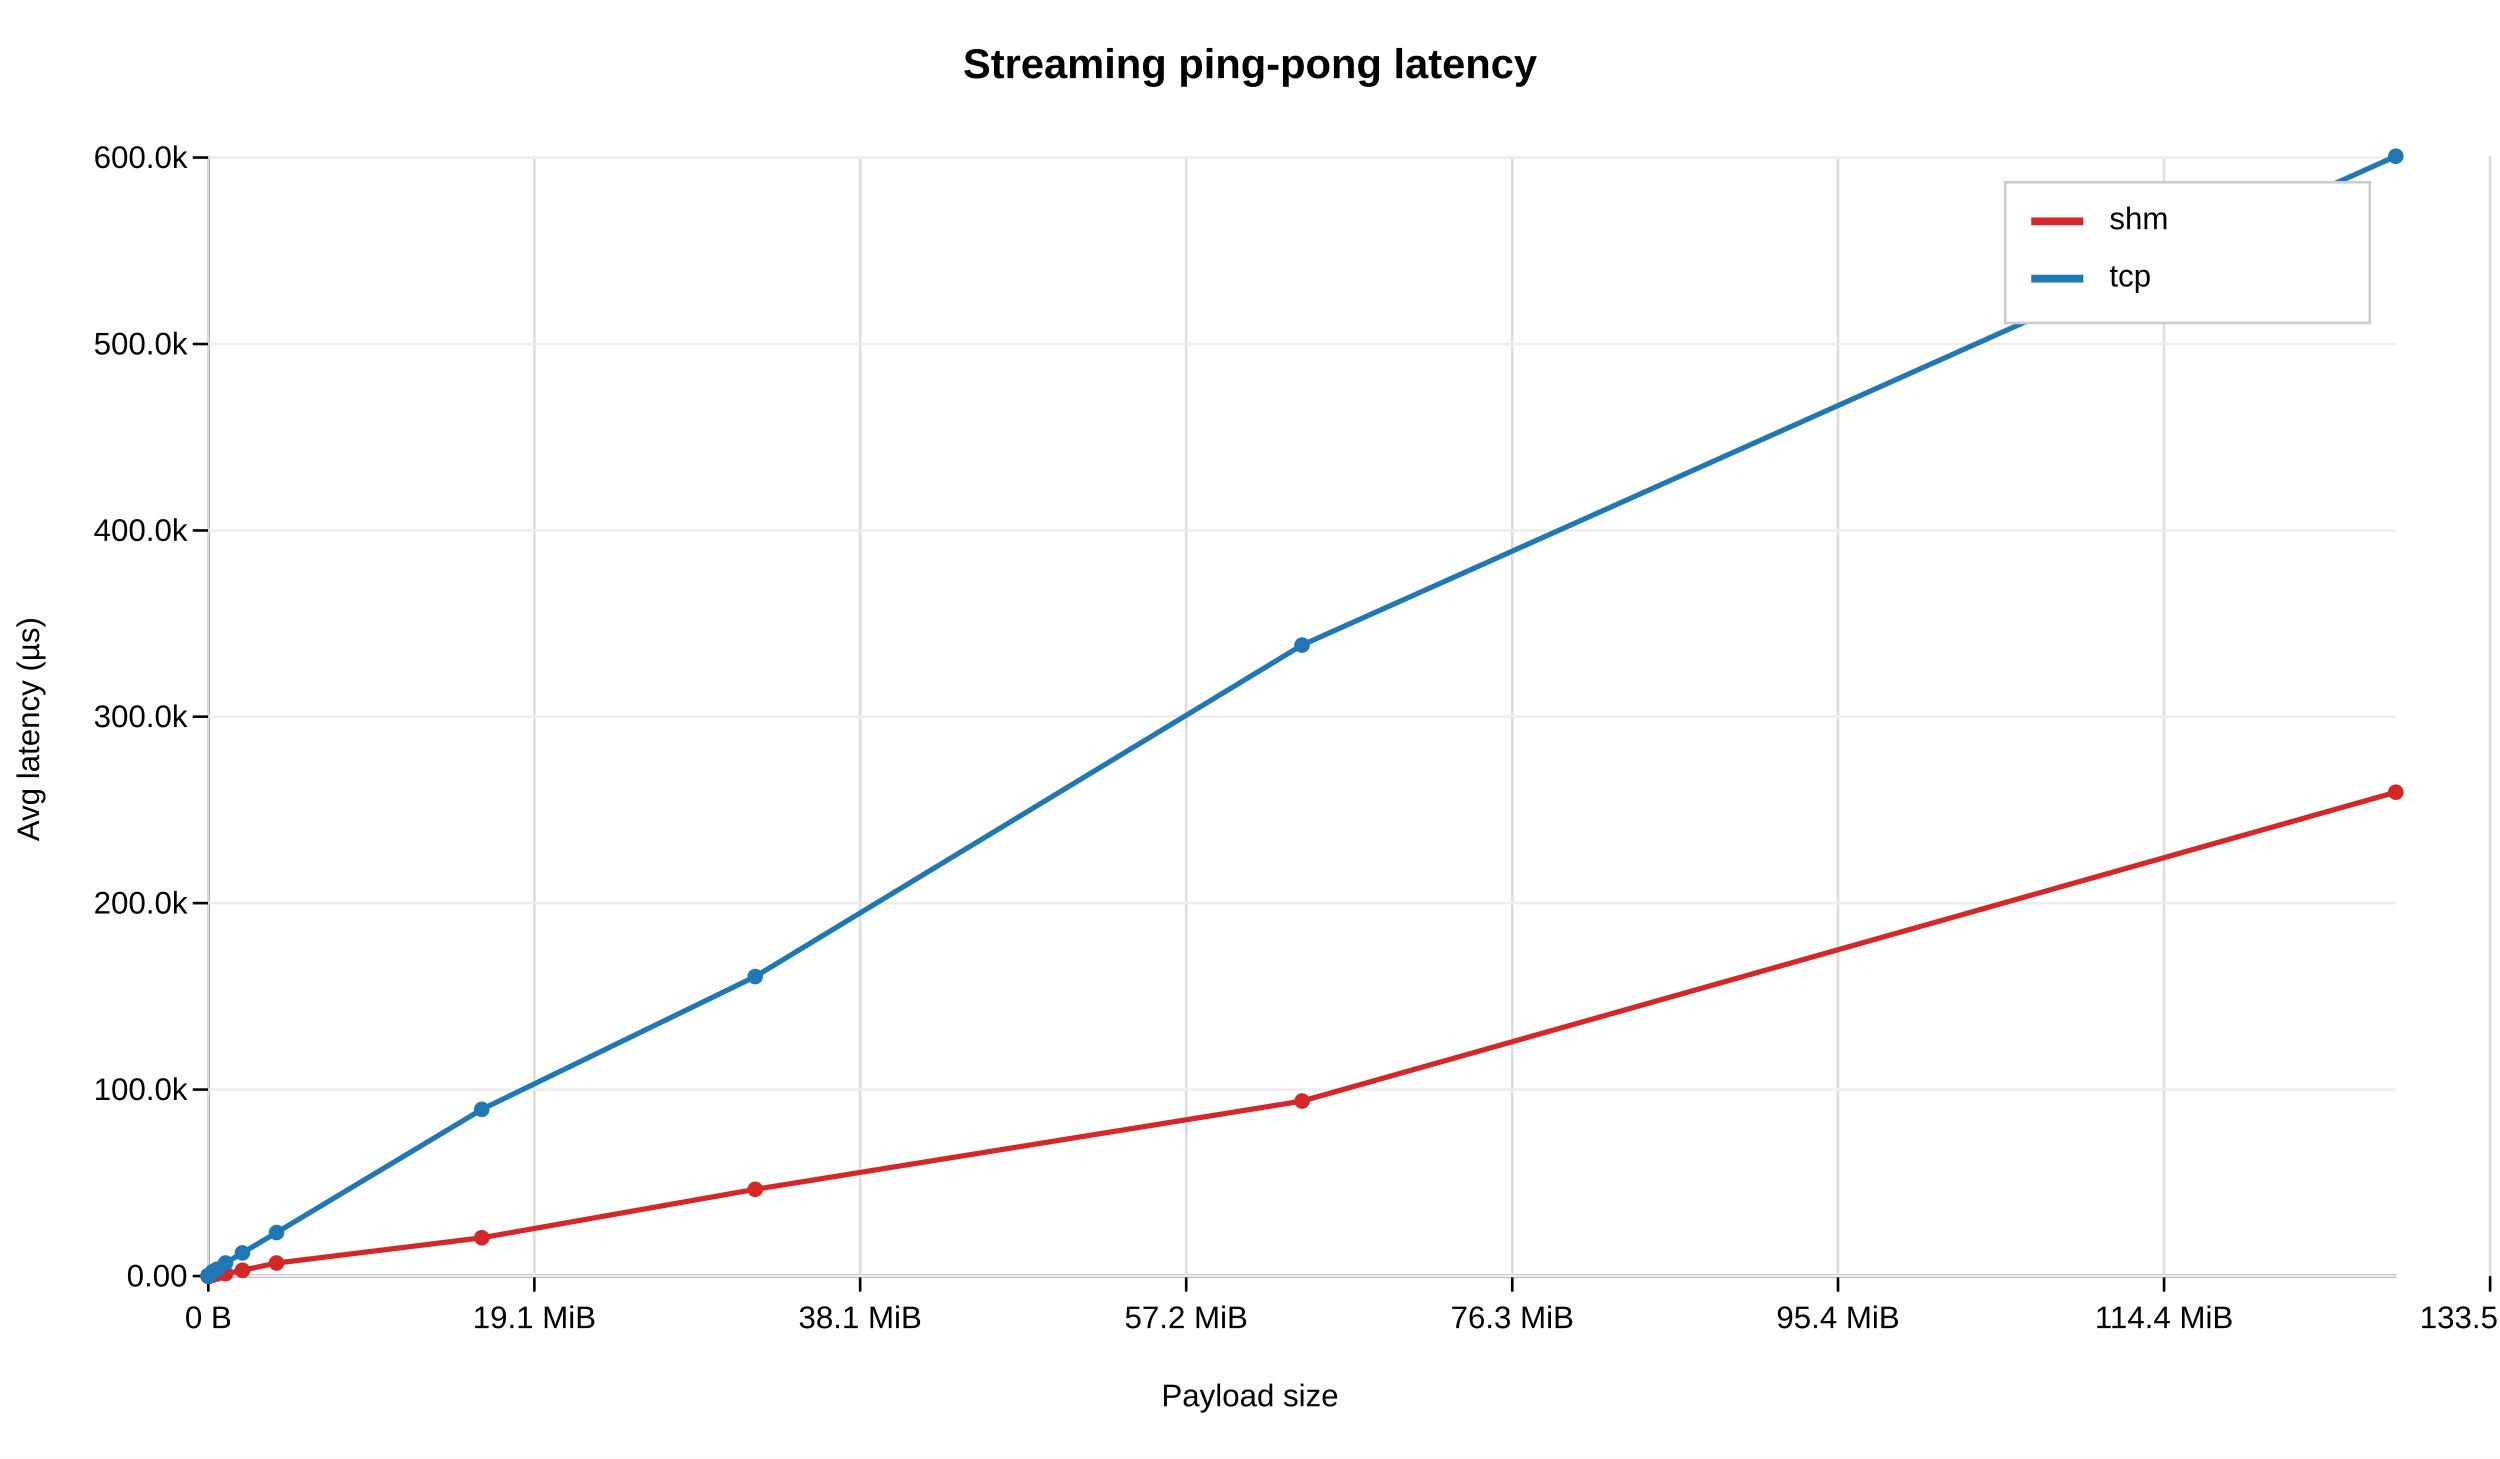
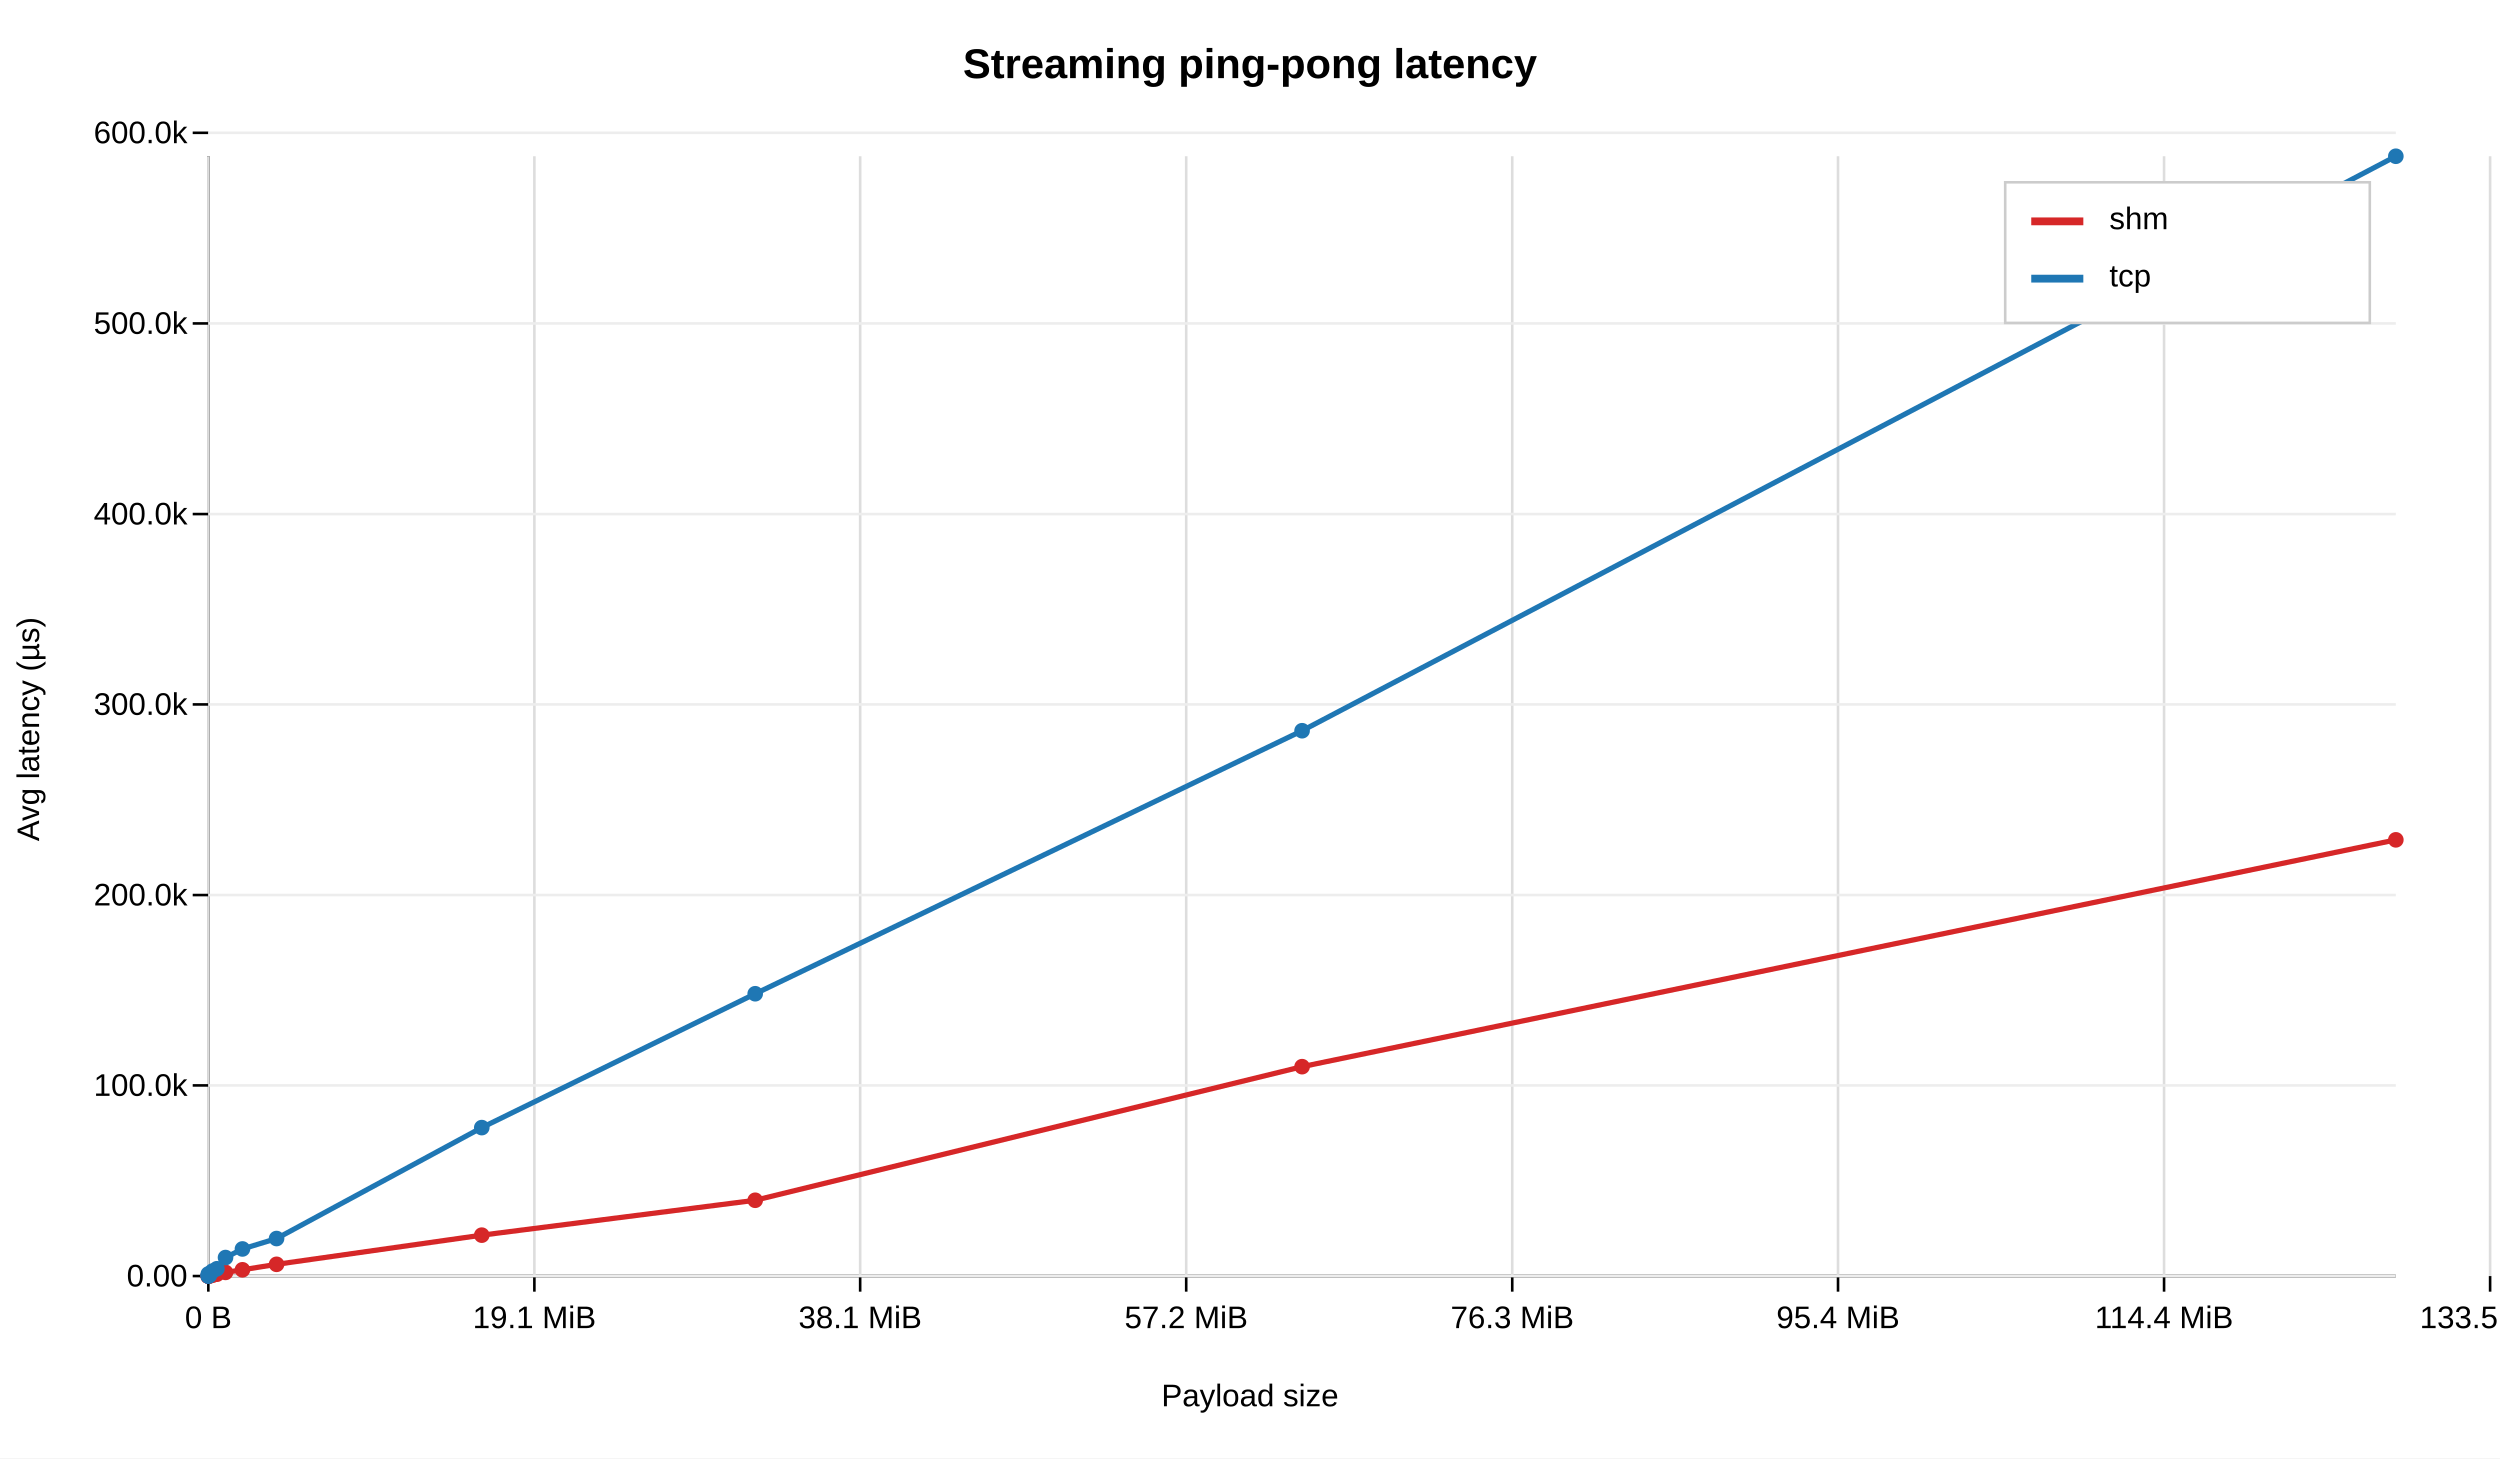
<svg xmlns="http://www.w3.org/2000/svg" width="960" height="560" viewBox="0 0 960 560">
  <style>text{font-family:Arial,sans-serif;font-size:12px;} .title{font-size:16px;font-weight:bold;}</style>
  <rect width="100%" height="100%" fill="white" />
  <text x="480.0" y="30.0" class="title" text-anchor="middle">Streaming ping-pong latency</text>
  <text x="480.0" y="540.0" text-anchor="middle">Payload size</text>
  <text x="15" y="280.0" transform="rotate(-90 15,280.0)" text-anchor="middle">Avg latency (µs)</text>
  <line x1="80.0" y1="490.0" x2="920.0" y2="490.0" stroke="black" />
  <line x1="80.0" y1="490.0" x2="80.0" y2="60.0" stroke="black" />
  <line x1="80.0" y1="490.0" x2="80.0" y2="496.0" stroke="black" />
  <text x="80.0" y="510.0" text-anchor="middle">0 B</text>
  <line x1="80.0" y1="490.0" x2="80.0" y2="60.0" stroke="#dddddd" />
  <line x1="205.2" y1="490.0" x2="205.2" y2="496.0" stroke="black" />
  <text x="205.2" y="510.0" text-anchor="middle">19.1 MiB</text>
  <line x1="205.2" y1="490.0" x2="205.2" y2="60.0" stroke="#dddddd" />
  <line x1="330.3" y1="490.0" x2="330.3" y2="496.0" stroke="black" />
  <text x="330.3" y="510.0" text-anchor="middle">38.1 MiB</text>
  <line x1="330.3" y1="490.0" x2="330.3" y2="60.0" stroke="#dddddd" />
  <line x1="455.5" y1="490.0" x2="455.5" y2="496.0" stroke="black" />
  <text x="455.5" y="510.0" text-anchor="middle">57.2 MiB</text>
  <line x1="455.5" y1="490.0" x2="455.5" y2="60.0" stroke="#dddddd" />
  <line x1="580.7" y1="490.0" x2="580.7" y2="496.0" stroke="black" />
  <text x="580.7" y="510.0" text-anchor="middle">76.3 MiB</text>
  <line x1="580.7" y1="490.0" x2="580.7" y2="60.0" stroke="#dddddd" />
  <line x1="705.8" y1="490.0" x2="705.8" y2="496.0" stroke="black" />
  <text x="705.8" y="510.0" text-anchor="middle">95.4 MiB</text>
  <line x1="705.8" y1="490.0" x2="705.8" y2="60.0" stroke="#dddddd" />
  <line x1="831.0" y1="490.0" x2="831.0" y2="496.0" stroke="black" />
  <text x="831.0" y="510.0" text-anchor="middle">114.4 MiB</text>
  <line x1="831.0" y1="490.0" x2="831.0" y2="60.0" stroke="#dddddd" />
  <line x1="956.2" y1="490.0" x2="956.2" y2="496.0" stroke="black" />
  <text x="956.2" y="510.0" text-anchor="middle">133.5 MiB</text>
  <line x1="956.2" y1="490.0" x2="956.2" y2="60.0" stroke="#dddddd" />
  <line x1="74.0" y1="490.0" x2="80.0" y2="490.0" stroke="black" />
  <text x="72.0" y="494.0" text-anchor="end">0.00</text>
  <line x1="80.0" y1="490.0" x2="920.0" y2="490.0" stroke="#ededed" />
-   <line x1="74.0" y1="418.4" x2="80.0" y2="418.4" stroke="black" />
-   <text x="72.0" y="422.4" text-anchor="end">100.0k</text>
-   <line x1="80.0" y1="418.4" x2="920.0" y2="418.4" stroke="#ededed" />
-   <line x1="74.0" y1="346.8" x2="80.0" y2="346.8" stroke="black" />
-   <text x="72.0" y="350.8" text-anchor="end">200.0k</text>
-   <line x1="80.0" y1="346.8" x2="920.0" y2="346.8" stroke="#ededed" />
-   <line x1="74.0" y1="275.2" x2="80.0" y2="275.2" stroke="black" />
-   <text x="72.0" y="279.2" text-anchor="end">300.0k</text>
-   <line x1="80.0" y1="275.2" x2="920.0" y2="275.2" stroke="#ededed" />
-   <line x1="74.0" y1="203.7" x2="80.0" y2="203.7" stroke="black" />
-   <text x="72.0" y="207.7" text-anchor="end">400.0k</text>
-   <line x1="80.0" y1="203.7" x2="920.0" y2="203.7" stroke="#ededed" />
-   <line x1="74.0" y1="132.1" x2="80.0" y2="132.1" stroke="black" />
-   <text x="72.0" y="136.1" text-anchor="end">500.0k</text>
-   <line x1="80.0" y1="132.1" x2="920.0" y2="132.1" stroke="#ededed" />
-   <line x1="74.0" y1="60.5" x2="80.0" y2="60.5" stroke="black" />
-   <text x="72.0" y="64.5" text-anchor="end">600.0k</text>
-   <line x1="80.0" y1="60.5" x2="920.0" y2="60.5" stroke="#ededed" />
-   <line x1="74.0" y1="-11.1" x2="80.0" y2="-11.1" stroke="black" />
-   <text x="72.0" y="-7.1" text-anchor="end">700.0k</text>
-   <line x1="80.0" y1="-11.1" x2="920.0" y2="-11.1" stroke="#ededed" />
-   <polyline fill="none" stroke="#d62728" stroke-width="2" points="80.0,490.0 80.0,490.0 80.0,490.0 80.0,490.0 80.1,490.0 80.4,490.0 81.6,489.7 83.3,489.2 86.6,489.1 93.1,487.8 106.2,485.0 185.0,475.3 290.0,456.7 500.0,422.8 920.0,304.2 " />
+   <line x1="74.0" y1="416.8" x2="80.0" y2="416.8" stroke="black" />
+   <text x="72.0" y="420.8" text-anchor="end">100.0k</text>
+   <line x1="80.0" y1="416.8" x2="920.0" y2="416.8" stroke="#ededed" />
+   <line x1="74.0" y1="343.7" x2="80.0" y2="343.7" stroke="black" />
+   <text x="72.0" y="347.7" text-anchor="end">200.0k</text>
+   <line x1="80.0" y1="343.7" x2="920.0" y2="343.7" stroke="#ededed" />
+   <line x1="74.0" y1="270.5" x2="80.0" y2="270.5" stroke="black" />
+   <text x="72.0" y="274.5" text-anchor="end">300.0k</text>
+   <line x1="80.0" y1="270.5" x2="920.0" y2="270.5" stroke="#ededed" />
+   <line x1="74.0" y1="197.4" x2="80.0" y2="197.4" stroke="black" />
+   <text x="72.0" y="201.4" text-anchor="end">400.0k</text>
+   <line x1="80.0" y1="197.4" x2="920.0" y2="197.4" stroke="#ededed" />
+   <line x1="74.0" y1="124.2" x2="80.0" y2="124.2" stroke="black" />
+   <text x="72.0" y="128.2" text-anchor="end">500.0k</text>
+   <line x1="80.0" y1="124.2" x2="920.0" y2="124.2" stroke="#ededed" />
+   <line x1="74.0" y1="51.0" x2="80.0" y2="51.0" stroke="black" />
+   <text x="72.0" y="55.0" text-anchor="end">600.0k</text>
+   <line x1="80.0" y1="51.0" x2="920.0" y2="51.0" stroke="#ededed" />
+   <polyline fill="none" stroke="#d62728" stroke-width="2" points="80.0,490.0 80.0,490.0 80.0,490.0 80.0,490.0 80.1,489.9 80.4,490.0 81.6,489.7 83.3,489.3 86.6,488.6 93.1,487.6 106.2,485.5 185.0,474.3 290.0,460.9 500.0,409.6 920.0,322.5 " />
  <circle cx="80.0" cy="490.0" r="3" fill="#d62728" />
  <circle cx="80.0" cy="490.0" r="3" fill="#d62728" />
  <circle cx="80.0" cy="490.0" r="3" fill="#d62728" />
  <circle cx="80.0" cy="490.0" r="3" fill="#d62728" />
-   <circle cx="80.1" cy="490.0" r="3" fill="#d62728" />
+   <circle cx="80.1" cy="489.9" r="3" fill="#d62728" />
  <circle cx="80.4" cy="490.0" r="3" fill="#d62728" />
  <circle cx="81.6" cy="489.7" r="3" fill="#d62728" />
-   <circle cx="83.3" cy="489.2" r="3" fill="#d62728" />
-   <circle cx="86.6" cy="489.1" r="3" fill="#d62728" />
-   <circle cx="93.1" cy="487.8" r="3" fill="#d62728" />
-   <circle cx="106.2" cy="485.0" r="3" fill="#d62728" />
-   <circle cx="185.0" cy="475.3" r="3" fill="#d62728" />
-   <circle cx="290.0" cy="456.7" r="3" fill="#d62728" />
-   <circle cx="500.0" cy="422.8" r="3" fill="#d62728" />
-   <circle cx="920.0" cy="304.2" r="3" fill="#d62728" />
-   <polyline fill="none" stroke="#1f77b4" stroke-width="2" points="80.0,489.9 80.0,489.9 80.0,489.9 80.0,489.9 80.1,489.9 80.4,489.8 81.6,488.4 83.3,487.4 86.6,485.0 93.1,481.1 106.2,473.3 185.0,426.0 290.0,375.0 500.0,247.7 920.0,60.0 " />
-   <circle cx="80.0" cy="489.9" r="3" fill="#1f77b4" />
-   <circle cx="80.0" cy="489.9" r="3" fill="#1f77b4" />
-   <circle cx="80.0" cy="489.9" r="3" fill="#1f77b4" />
-   <circle cx="80.0" cy="489.9" r="3" fill="#1f77b4" />
-   <circle cx="80.1" cy="489.9" r="3" fill="#1f77b4" />
+   <circle cx="83.3" cy="489.3" r="3" fill="#d62728" />
+   <circle cx="86.6" cy="488.6" r="3" fill="#d62728" />
+   <circle cx="93.1" cy="487.6" r="3" fill="#d62728" />
+   <circle cx="106.2" cy="485.5" r="3" fill="#d62728" />
+   <circle cx="185.0" cy="474.3" r="3" fill="#d62728" />
+   <circle cx="290.0" cy="460.9" r="3" fill="#d62728" />
+   <circle cx="500.0" cy="409.6" r="3" fill="#d62728" />
+   <circle cx="920.0" cy="322.5" r="3" fill="#d62728" />
+   <polyline fill="none" stroke="#1f77b4" stroke-width="2" points="80.0,490.0 80.0,490.0 80.0,489.8 80.0,489.2 80.1,489.5 80.4,489.8 81.6,488.1 83.3,487.2 86.6,482.9 93.1,479.6 106.2,475.6 185.0,433.0 290.0,381.6 500.0,280.6 920.0,60.0 " />
+   <circle cx="80.0" cy="490.0" r="3" fill="#1f77b4" />
+   <circle cx="80.0" cy="490.0" r="3" fill="#1f77b4" />
+   <circle cx="80.0" cy="489.8" r="3" fill="#1f77b4" />
+   <circle cx="80.0" cy="489.2" r="3" fill="#1f77b4" />
+   <circle cx="80.1" cy="489.5" r="3" fill="#1f77b4" />
  <circle cx="80.4" cy="489.8" r="3" fill="#1f77b4" />
-   <circle cx="81.6" cy="488.4" r="3" fill="#1f77b4" />
-   <circle cx="83.3" cy="487.4" r="3" fill="#1f77b4" />
-   <circle cx="86.6" cy="485.0" r="3" fill="#1f77b4" />
-   <circle cx="93.1" cy="481.1" r="3" fill="#1f77b4" />
-   <circle cx="106.2" cy="473.3" r="3" fill="#1f77b4" />
-   <circle cx="185.0" cy="426.0" r="3" fill="#1f77b4" />
-   <circle cx="290.0" cy="375.0" r="3" fill="#1f77b4" />
-   <circle cx="500.0" cy="247.7" r="3" fill="#1f77b4" />
+   <circle cx="81.6" cy="488.1" r="3" fill="#1f77b4" />
+   <circle cx="83.3" cy="487.2" r="3" fill="#1f77b4" />
+   <circle cx="86.6" cy="482.9" r="3" fill="#1f77b4" />
+   <circle cx="93.1" cy="479.6" r="3" fill="#1f77b4" />
+   <circle cx="106.2" cy="475.6" r="3" fill="#1f77b4" />
+   <circle cx="185.0" cy="433.0" r="3" fill="#1f77b4" />
+   <circle cx="290.0" cy="381.6" r="3" fill="#1f77b4" />
+   <circle cx="500.0" cy="280.6" r="3" fill="#1f77b4" />
  <circle cx="920.0" cy="60.0" r="3" fill="#1f77b4" />
  <rect x="770.0" y="70.0" width="140" height="54.0" fill="white" stroke="#ccc" />
  <line x1="780.0" y1="85.0" x2="800.0" y2="85.0" stroke="#d62728" stroke-width="3" />
  <text x="810.0" y="88.0">shm</text>
  <line x1="780.0" y1="107.0" x2="800.0" y2="107.0" stroke="#1f77b4" stroke-width="3" />
  <text x="810.0" y="110.0">tcp</text>
</svg>
